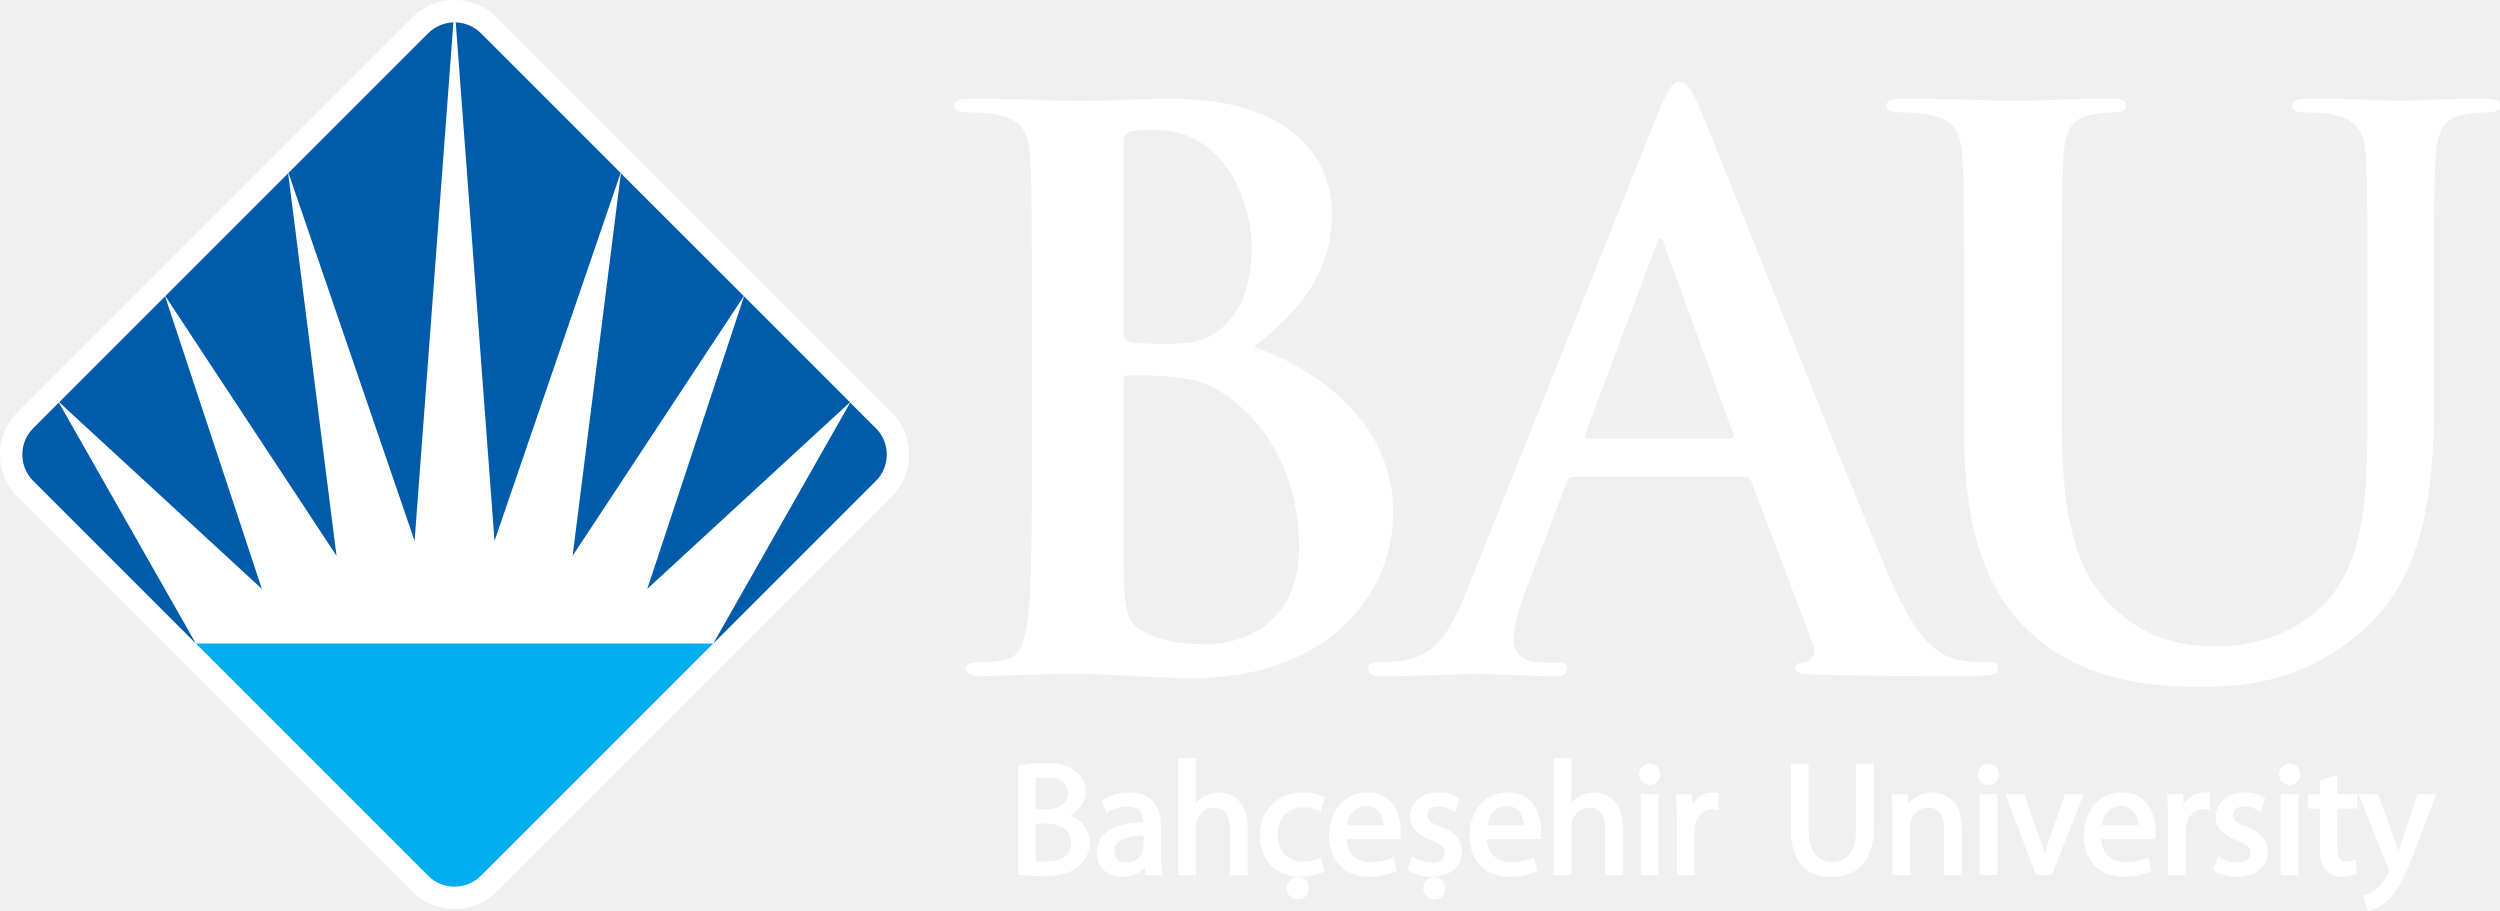
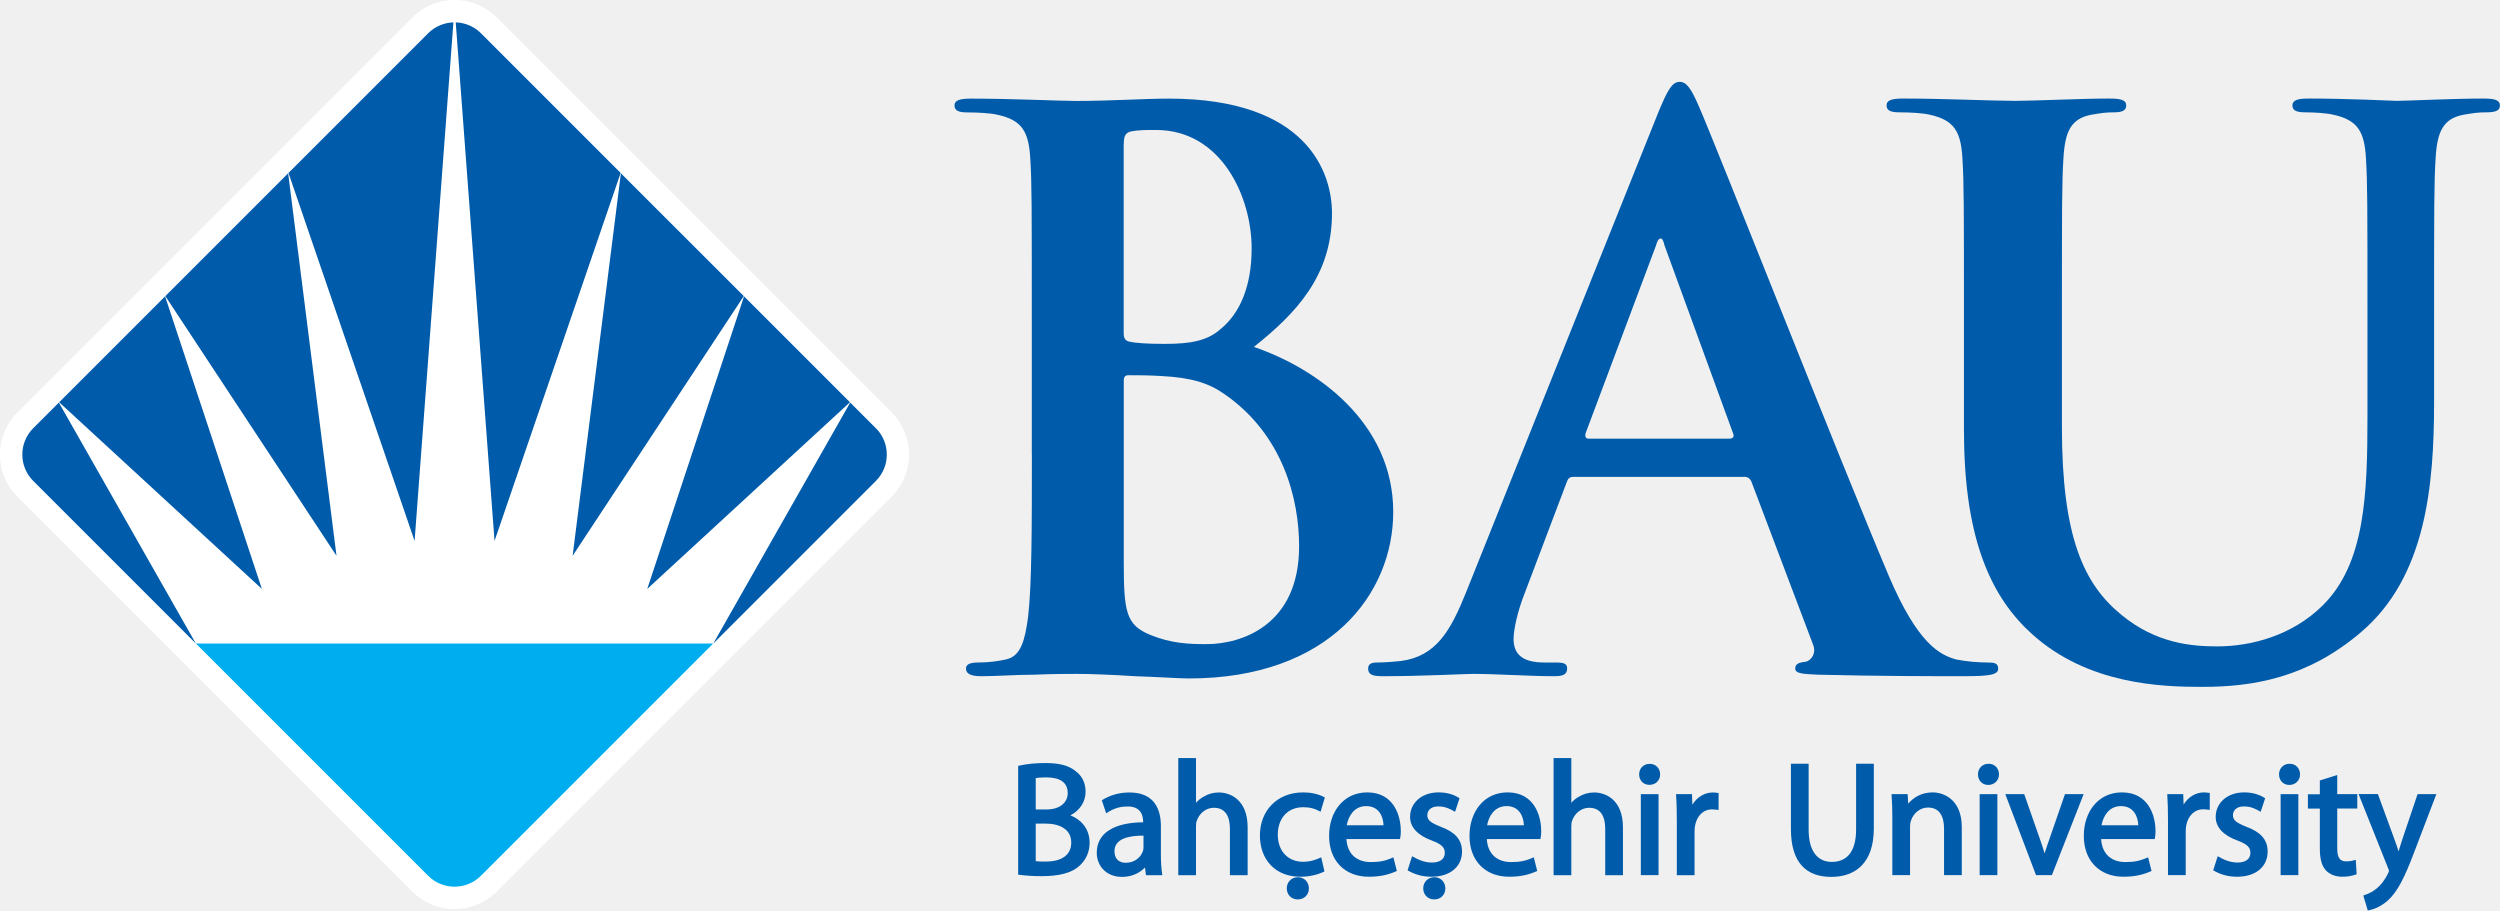
<svg xmlns="http://www.w3.org/2000/svg" id="katman_2" data-name="katman 2" viewBox="0 0 311.81 113.57">
  <defs>
    <style>
      .cls-1 {
        fill: #005baa;
      }

      .cls-1, .cls-2, .cls-3, .cls-4 {
        stroke-width: 0px;
      }

      .cls-2 {
        fill-rule: evenodd;
      }

      .cls-2, .cls-3 {
+         fill: #005baa;
+       }
+ 
+       .cls-5 {
        fill: #fff;
      }

      .cls-4 {
        fill: #00aeef;
      }
    </style>
  </defs>
  <g id="Layer_1" data-name="Layer 1">
    <g>
      <g>
-         <rect class="cls-3" x="14.42" y="14.42" width="84.54" height="84.54" rx="7.44" ry="7.44" transform="translate(-23.48 56.69) rotate(-45)" />
+         <rect class="cls-5" x="14.42" y="14.42" width="84.54" height="84.54" rx="7.44" ry="7.44" transform="translate(-23.48 56.69) rotate(-45)" />
        <path class="cls-4" d="M88.96,80.26H24.43l28.97,28.97c.91.91,2.1,1.36,3.29,1.36s2.38-.45,3.29-1.36l28.97-28.97" />
        <polygon class="cls-1" points="35.94 21.61 20.62 36.93 41.97 69.32 35.94 21.61" />
        <polygon class="cls-1" points="20.59 36.96 7.38 50.17 32.66 73.45 20.59 36.96" />
        <path class="cls-1" d="M56.55,2.79c-1.14.04-2.28.49-3.15,1.36l-17.42,17.42,15.73,45.9L56.55,2.79Z" />
        <path class="cls-1" d="M4.15,53.4c-1.82,1.82-1.82,4.77,0,6.59l20.28,20.28L7.34,50.21l-3.19,3.19Z" />
        <polygon class="cls-1" points="77.44 21.61 92.77 36.93 71.42 69.32 77.44 21.61" />
        <polygon class="cls-1" points="92.8 36.96 106.01 50.17 80.73 73.45 92.8 36.96" />
        <path class="cls-1" d="M56.84,2.79c1.14.04,2.28.49,3.15,1.36l17.42,17.42-15.73,45.9L56.84,2.79Z" />
        <path class="cls-1" d="M109.24,53.4c1.82,1.82,1.82,4.77,0,6.59l-20.28,20.28,17.08-30.06,3.19,3.19Z" />
      </g>
      <g>
        <path class="cls-2" d="M128.7,56.71c0,8.77,0,16.3-.48,20.3-.38,2.76-.86,4.86-2.77,5.24-.86.19-2.01.38-3.44.38-1.15,0-1.53.29-1.53.76,0,.67.67.95,1.91.95,1.91,0,4.39-.19,6.59-.19,2.29-.1,4.39-.1,5.44-.1,1.43,0,4.3.1,7.16.29,2.77.09,5.54.28,6.69.28,17.57,0,25.5-10.58,25.5-20.77,0-11.15-9.55-17.91-17.38-20.58,5.25-4.19,9.74-8.86,9.74-16.68,0-5.05-3.06-14.29-20.34-14.29-3.25,0-6.97.29-11.65.29-1.91,0-7.92-.29-12.99-.29-1.43,0-2.1.19-2.1.86s.57.86,1.62.86c1.34,0,2.96.1,3.72.29,3.15.67,3.91,2.19,4.11,5.43.19,3.05.19,5.72.19,20.2v16.77ZM140.16,18.02c0-1.05.19-1.43.86-1.62.95-.19,1.81-.19,3.15-.19,8.21,0,11.94,8.39,11.94,14.77,0,4.67-1.43,8.1-3.92,10.1-1.62,1.43-3.72,1.81-6.88,1.81-2.2,0-3.63-.09-4.49-.29-.38-.1-.67-.29-.67-1.05v-23.54ZM162.03,68.14c0,9.91-7.26,12.2-11.56,12.2-2.2,0-4.39-.09-6.97-1.14-3.06-1.24-3.34-2.86-3.34-9.15v-22.58c0-.48.19-.67.57-.67,1.43,0,2.39,0,4.11.1,3.72.19,5.92.86,7.93,2.29,7.26,5.05,9.26,13.05,9.26,18.96Z" />
        <path class="cls-2" d="M217.52,59.47c.48,0,.76.19.95.67l7.64,20.2c.48,1.14-.19,2-.86,2.19-.95.1-1.34.29-1.34.86,0,.67,1.15.67,2.87.76,7.64.19,14.61.19,18.05.19s4.39-.19,4.39-.95c0-.67-.48-.76-1.24-.76-1.15,0-2.58-.1-4.01-.38-2.01-.57-4.77-1.9-8.4-10.44-6.11-14.43-21.39-53.31-23.68-58.55-.95-2.19-1.53-3.05-2.39-3.05-.96,0-1.53,1.05-2.67,3.81l-23.97,59.84c-1.91,4.76-3.72,8-8.12,8.58-.77.09-2.1.19-2.96.19-.76,0-1.14.19-1.14.76,0,.76.57.95,1.81.95,4.97,0,10.22-.29,11.27-.29,2.96,0,7.07.29,10.12.29,1.05,0,1.62-.19,1.62-.95,0-.57-.29-.76-1.43-.76h-1.43c-2.96,0-3.82-1.24-3.82-2.95,0-1.14.48-3.43,1.43-5.81l5.16-13.63c.19-.57.38-.76.86-.76h21.3ZM198.14,54.71c-.38,0-.48-.29-.38-.67l8.79-23.44c.1-.38.29-.86.57-.86s.38.48.48.86l8.59,23.54c.1.28,0,.57-.48.57h-17.57Z" />
        <path class="cls-2" d="M244.96,53.85c0,13.82,3.63,20.87,8.5,25.25,6.97,6.29,16.14,6.57,21.2,6.57,6.21,0,13.08-1.05,19.86-6.86,8.02-6.86,9.07-18.11,9.07-28.68v-10.2c0-14.48,0-17.15.19-20.2.19-3.34.95-4.96,3.53-5.43,1.15-.19,1.72-.29,2.77-.29,1.15,0,1.72-.19,1.72-.86s-.67-.86-2.01-.86c-3.72,0-9.74.29-10.88.29-.1,0-6.11-.29-10.98-.29-1.33,0-2.01.19-2.01.86s.57.86,1.62.86,2.68.1,3.44.29c3.15.67,3.92,2.19,4.11,5.43.19,3.05.19,5.72.19,20.2v11.91c0,9.81-.29,18.39-5.54,23.63-3.82,3.81-8.98,5.15-13.18,5.15-3.25,0-7.64-.38-11.94-3.91-4.68-3.81-7.45-9.62-7.45-23.44v-13.34c0-14.48,0-17.15.19-20.2.19-3.34.95-4.96,3.53-5.43,1.15-.19,1.72-.29,2.77-.29.95,0,1.53-.19,1.53-.86s-.67-.86-2.1-.86c-3.44,0-9.45.29-11.75.29-2.87,0-8.88-.29-13.94-.29-1.43,0-2.1.19-2.1.86s.57.86,1.62.86c1.34,0,2.96.1,3.73.29,3.15.67,3.92,2.19,4.11,5.43.19,3.05.19,5.72.19,20.2v13.91Z" />
      </g>
      <g>
        <path class="cls-2" d="M178.9,109.41c.81,0,1.37.63,1.37,1.39s-.54,1.38-1.39,1.38-1.37-.65-1.37-1.38c0-.77.57-1.39,1.39-1.39Z" />
        <path class="cls-2" d="M161.88,109.41c.81,0,1.37.63,1.37,1.39s-.54,1.38-1.39,1.38-1.37-.65-1.37-1.38c0-.77.57-1.39,1.39-1.39Z" />
        <path class="cls-2" d="M149.17,100.13c.26-.3.58-.57.94-.76.55-.34,1.21-.53,1.91-.53,1.4,0,3.59.88,3.59,4.35v5.97h-2.21v-5.79c0-1.52-.55-2.62-2-2.62-1.02,0-1.82.72-2.13,1.61-.08.19-.1.42-.1.75v6.05h-2.21v-14.61h2.21v5.58Z" />
        <path class="cls-2" d="M130.38,102.72h-1.2v4.69c.32.04.73.05,1.22.05,1.77,0,3.21-.64,3.21-2.38,0-1.61-1.38-2.36-3.23-2.36ZM130.48,96.96c-.63,0-1.03.04-1.3.08v3.92h1.34c1.73,0,2.65-.91,2.65-2.04,0-1.36-.99-1.96-2.69-1.96ZM133.49,101.69c1.2.46,2.41,1.55,2.41,3.41,0,1.22-.49,2.16-1.23,2.86-.98.92-2.57,1.32-4.77,1.32-.98,0-1.94-.06-2.91-.19v-13.57c1.1-.26,2.26-.35,3.39-.35,1.75,0,2.92.3,3.79,1.02.76.56,1.23,1.43,1.23,2.56,0,1.26-.74,2.35-1.91,2.95Z" />
        <path class="cls-2" d="M142.55,106.16c.05-.15.07-.32.07-.49v-1.45c-1.89,0-3.62.4-3.62,1.95,0,1.01.63,1.44,1.4,1.44,1.16,0,1.9-.72,2.15-1.46ZM142.8,108.2c-.62.66-1.61,1.17-2.84,1.17-2.09,0-3.17-1.49-3.17-3,0-2.49,2.19-3.78,5.79-3.81,0-.77-.22-1.99-1.96-1.97-1.02,0-1.81.28-2.65.85l-.55-1.63c1.05-.66,2.22-.97,3.46-.97,3.15,0,3.91,2.18,3.91,4.17v3.61c0,.86.05,1.69.18,2.54h-2.04l-.12-.95Z" />
        <path class="cls-2" d="M162.48,107.48c.94,0,1.49-.19,2.31-.55l.4,1.76c-.95.46-1.97.66-3.03.66-3.04,0-5.02-2.08-5.02-5.15s2.13-5.37,5.4-5.37c.94,0,1.87.18,2.7.63l-.53,1.78c-.74-.39-1.29-.56-2.17-.56-2.05,0-3.17,1.52-3.17,3.42,0,2.11,1.34,3.38,3.11,3.38Z" />
        <path class="cls-2" d="M178.54,109.35c-1.08,0-2.05-.25-2.98-.8l.56-1.76c.75.44,1.56.79,2.46.79,1.17,0,1.62-.55,1.62-1.21s-.36-1.06-1.62-1.54c-1.79-.65-2.71-1.67-2.71-2.94,0-1.7,1.4-3.06,3.55-3.06.95,0,1.82.21,2.62.73l-.56,1.69c-.69-.4-1.26-.67-2.1-.67-.93,0-1.36.52-1.36,1.09,0,.62.39.93,1.66,1.44,1.69.63,2.67,1.53,2.67,3.1,0,1.88-1.48,3.14-3.81,3.14Z" />
        <path class="cls-2" d="M170.39,100.54c-1.49,0-2.22,1.26-2.42,2.39h4.59c-.04-1.06-.55-2.39-2.17-2.39ZM174.72,103.6c0,.36-.03.69-.1,1.05h-6.69c.13,2.04,1.46,2.87,3.04,2.87,1.14,0,1.81-.14,2.82-.59l.43,1.7c-1.14.52-2.22.72-3.49.72-3.08,0-4.96-2.08-4.96-5.09s1.8-5.43,4.76-5.43c3.35,0,4.18,2.97,4.18,4.77Z" />
        <path class="cls-2" d="M195.98,100.13c.26-.3.58-.57.94-.76.55-.34,1.21-.53,1.91-.53,1.4,0,3.59.88,3.59,4.35v5.97h-2.21v-5.79c0-1.52-.55-2.62-2-2.62-1.02,0-1.82.72-2.13,1.61-.08.19-.1.42-.1.75v6.05h-2.21v-14.61h2.21v5.58Z" />
        <path class="cls-2" d="M187.9,100.54c-1.49,0-2.22,1.26-2.42,2.39h4.59c-.05-1.06-.55-2.39-2.17-2.39ZM192.23,103.6c0,.36-.03.69-.1,1.05h-6.69c.13,2.04,1.46,2.87,3.04,2.87,1.14,0,1.81-.14,2.82-.59l.43,1.7c-1.14.52-2.22.72-3.49.72-3.08,0-4.96-2.08-4.96-5.09s1.8-5.43,4.76-5.43c3.35,0,4.18,2.97,4.18,4.77Z" />
        <g>
          <rect class="cls-3" x="204.65" y="99.05" width="2.21" height="10.1" />
          <path class="cls-2" d="M207.06,96.59c0,.7-.53,1.3-1.34,1.3s-1.28-.61-1.28-1.3c0-.74.53-1.32,1.32-1.32s1.3.59,1.3,1.32Z" />
        </g>
        <path class="cls-2" d="M211.09,100.35c.57-.94,1.52-1.51,2.55-1.51.24,0,.47.04.71.07v2.11c-.27-.03-.55-.07-.82-.07-1.09,0-1.9.82-2.12,2.04-.04.25-.06.51-.06.78v5.39h-2.21v-6.87c0-1.08-.02-2.16-.1-3.24h1.99l.05,1.3Z" />
        <g>
          <path class="cls-2" d="M223.37,103.4v-8.14h2.21v8.2c0,2.91,1.27,4.04,2.89,4.04,1.8,0,3.03-1.17,3.03-4.04v-8.2h2.21v8.08c0,4.25-2.26,6.03-5.3,6.03s-5.04-1.67-5.04-5.97Z" />
          <path class="cls-2" d="M299.15,106.21c.13-.43.27-.9.42-1.35l1.96-5.81h2.34l-2.74,7.18c-1.25,3.3-2.12,5.03-3.36,6.13-.74.62-1.51,1.03-2.45,1.2l-.56-1.87c.63-.2,1.15-.45,1.67-.88.45-.36,1-1,1.41-1.87.03-.06.12-.25.12-.32,0-.05-.02-.15-.12-.37l-3.67-9.21h2.41l2.14,5.85c.15.41.31.88.44,1.31Z" />
          <path class="cls-2" d="M289.34,99.05v-1.71l2.17-.68v2.39h2.5v1.79h-2.5v4.95c0,1.17.32,1.64,1.08,1.64.53,0,.74-.05,1.23-.19l.11,1.8c-.61.22-1.13.31-1.79.31-.87,0-1.59-.3-2.06-.81-.54-.6-.74-1.53-.74-2.68v-5.01h-1.49v-1.79h1.49Z" />
          <g>
            <path class="cls-2" d="M286.87,96.59c0,.7-.53,1.31-1.34,1.31s-1.28-.62-1.28-1.31c0-.74.53-1.33,1.32-1.33s1.3.59,1.3,1.33Z" />
            <rect class="cls-3" x="284.45" y="99.05" width="2.21" height="10.1" />
          </g>
          <path class="cls-2" d="M279.02,109.35c-1.08,0-2.05-.25-2.98-.8l.56-1.76c.75.44,1.56.79,2.46.79,1.16,0,1.62-.55,1.62-1.21s-.36-1.06-1.62-1.54c-1.79-.65-2.71-1.67-2.71-2.94,0-1.71,1.4-3.06,3.55-3.06.95,0,1.82.21,2.62.73l-.56,1.69c-.69-.4-1.26-.67-2.1-.67-.93,0-1.36.52-1.36,1.09,0,.62.39.93,1.66,1.44,1.69.63,2.67,1.53,2.67,3.1,0,1.88-1.47,3.14-3.81,3.14Z" />
          <path class="cls-2" d="M272.35,100.34c.57-.94,1.52-1.51,2.55-1.51.24,0,.47.04.71.07v2.11c-.27-.03-.55-.07-.82-.07-1.09,0-1.9.82-2.12,2.04-.04.25-.06.51-.06.78v5.39h-2.21v-6.86c0-1.08-.02-2.16-.09-3.24h1.99l.05,1.29Z" />
          <path class="cls-2" d="M255.01,106.43c.18-.58.39-1.18.62-1.83l1.92-5.55h2.33l-3.96,10.1h-1.98l-3.83-10.1h2.36l1.94,5.55c.23.65.43,1.25.6,1.83Z" />
          <path class="cls-2" d="M268.85,103.6c0,.36-.03.69-.1,1.05h-6.69c.13,2.04,1.46,2.87,3.04,2.87,1.14,0,1.81-.15,2.82-.59l.43,1.7c-1.14.52-2.22.72-3.49.72-3.08,0-4.96-2.08-4.96-5.09s1.8-5.43,4.76-5.43c3.35,0,4.18,2.97,4.18,4.77ZM264.53,100.54c-1.49,0-2.22,1.26-2.42,2.39h4.59c-.05-1.06-.55-2.39-2.17-2.39Z" />
          <g>
            <path class="cls-2" d="M249.32,96.59c0,.7-.53,1.31-1.34,1.31s-1.28-.62-1.28-1.31c0-.74.53-1.33,1.32-1.33s1.3.59,1.3,1.33Z" />
            <rect class="cls-3" x="246.91" y="99.05" width="2.21" height="10.1" />
          </g>
          <path class="cls-2" d="M238.02,100.22c.62-.76,1.66-1.39,3.03-1.39s3.63.88,3.63,4.33v5.99h-2.21v-5.79c0-1.52-.55-2.64-2-2.64-1.02,0-1.84.74-2.13,1.64-.07.18-.11.48-.11.74v6.05h-2.21v-7.26c0-.95-.03-1.89-.1-2.84h2.01l.07,1.17Z" />
        </g>
      </g>
    </g>
  </g>
</svg>
